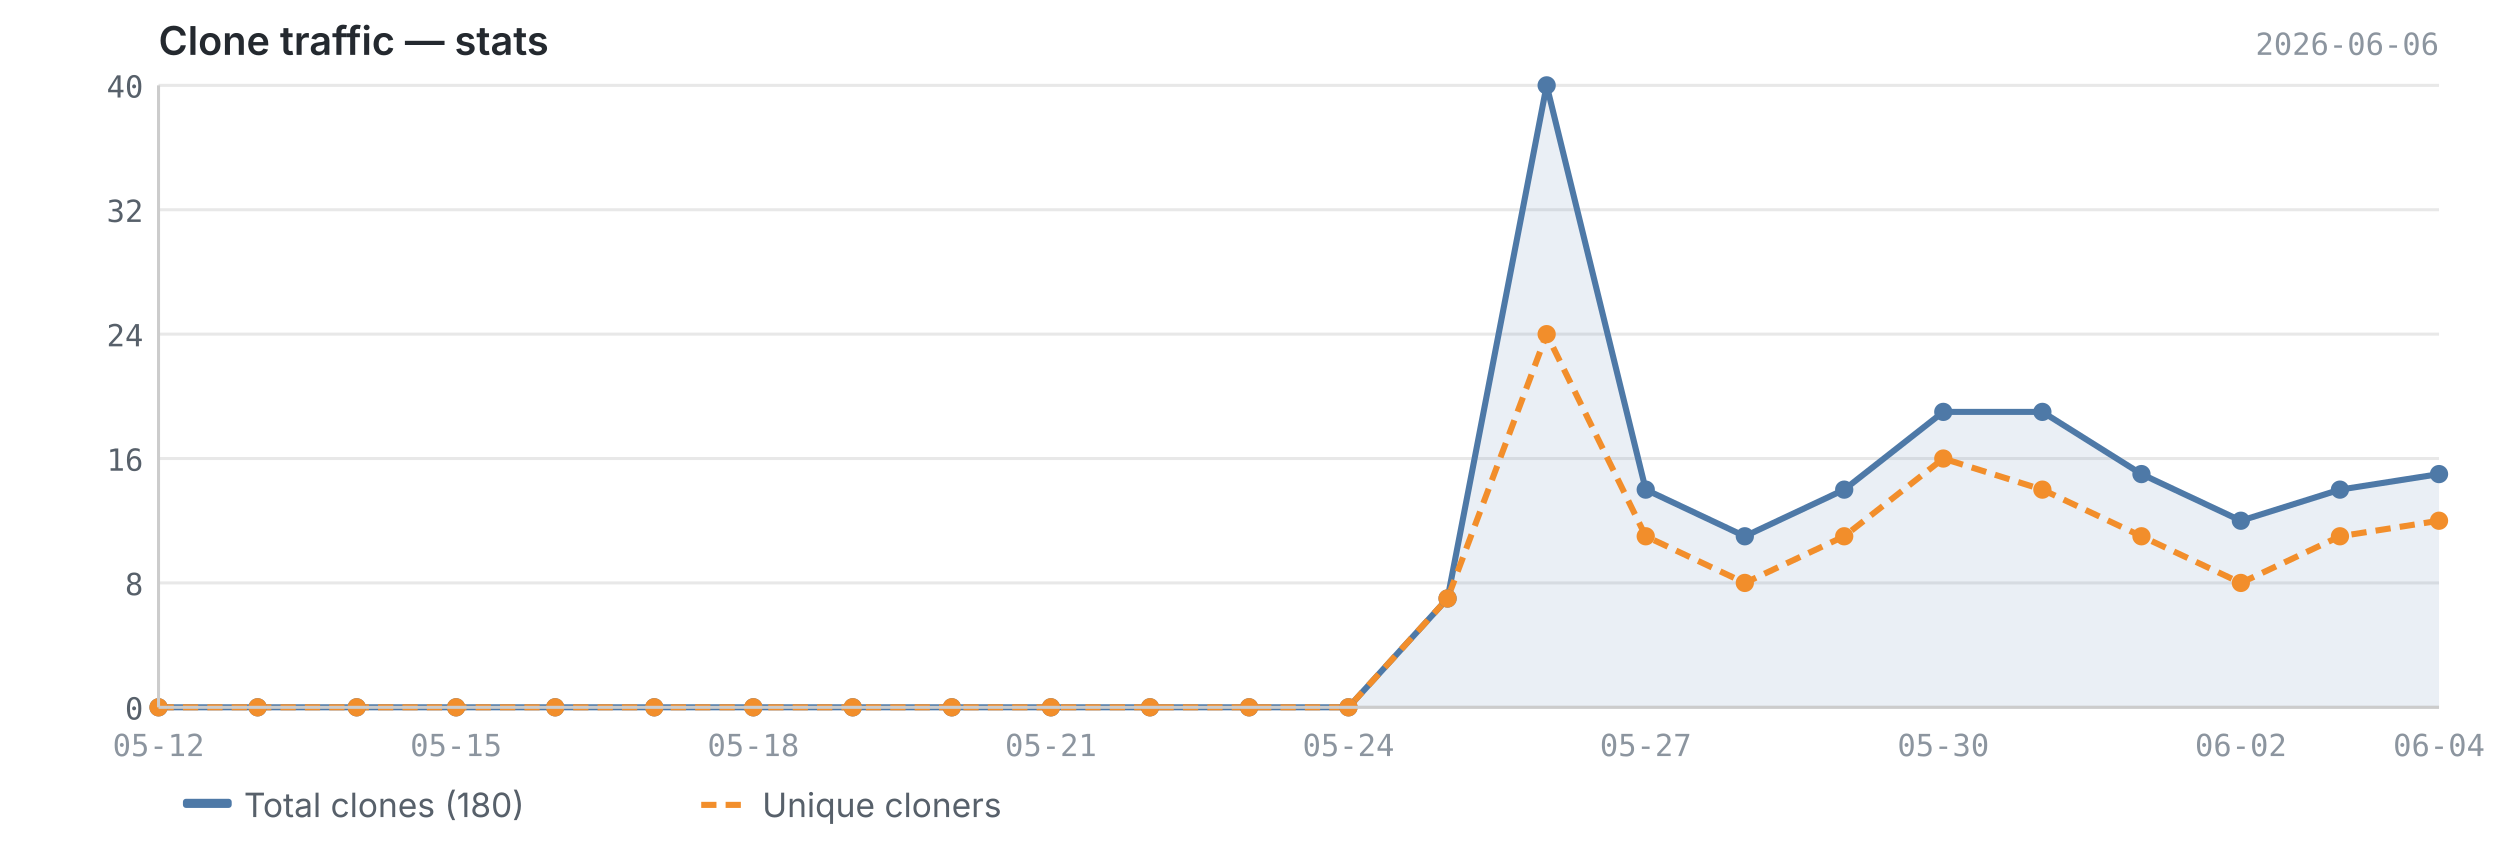
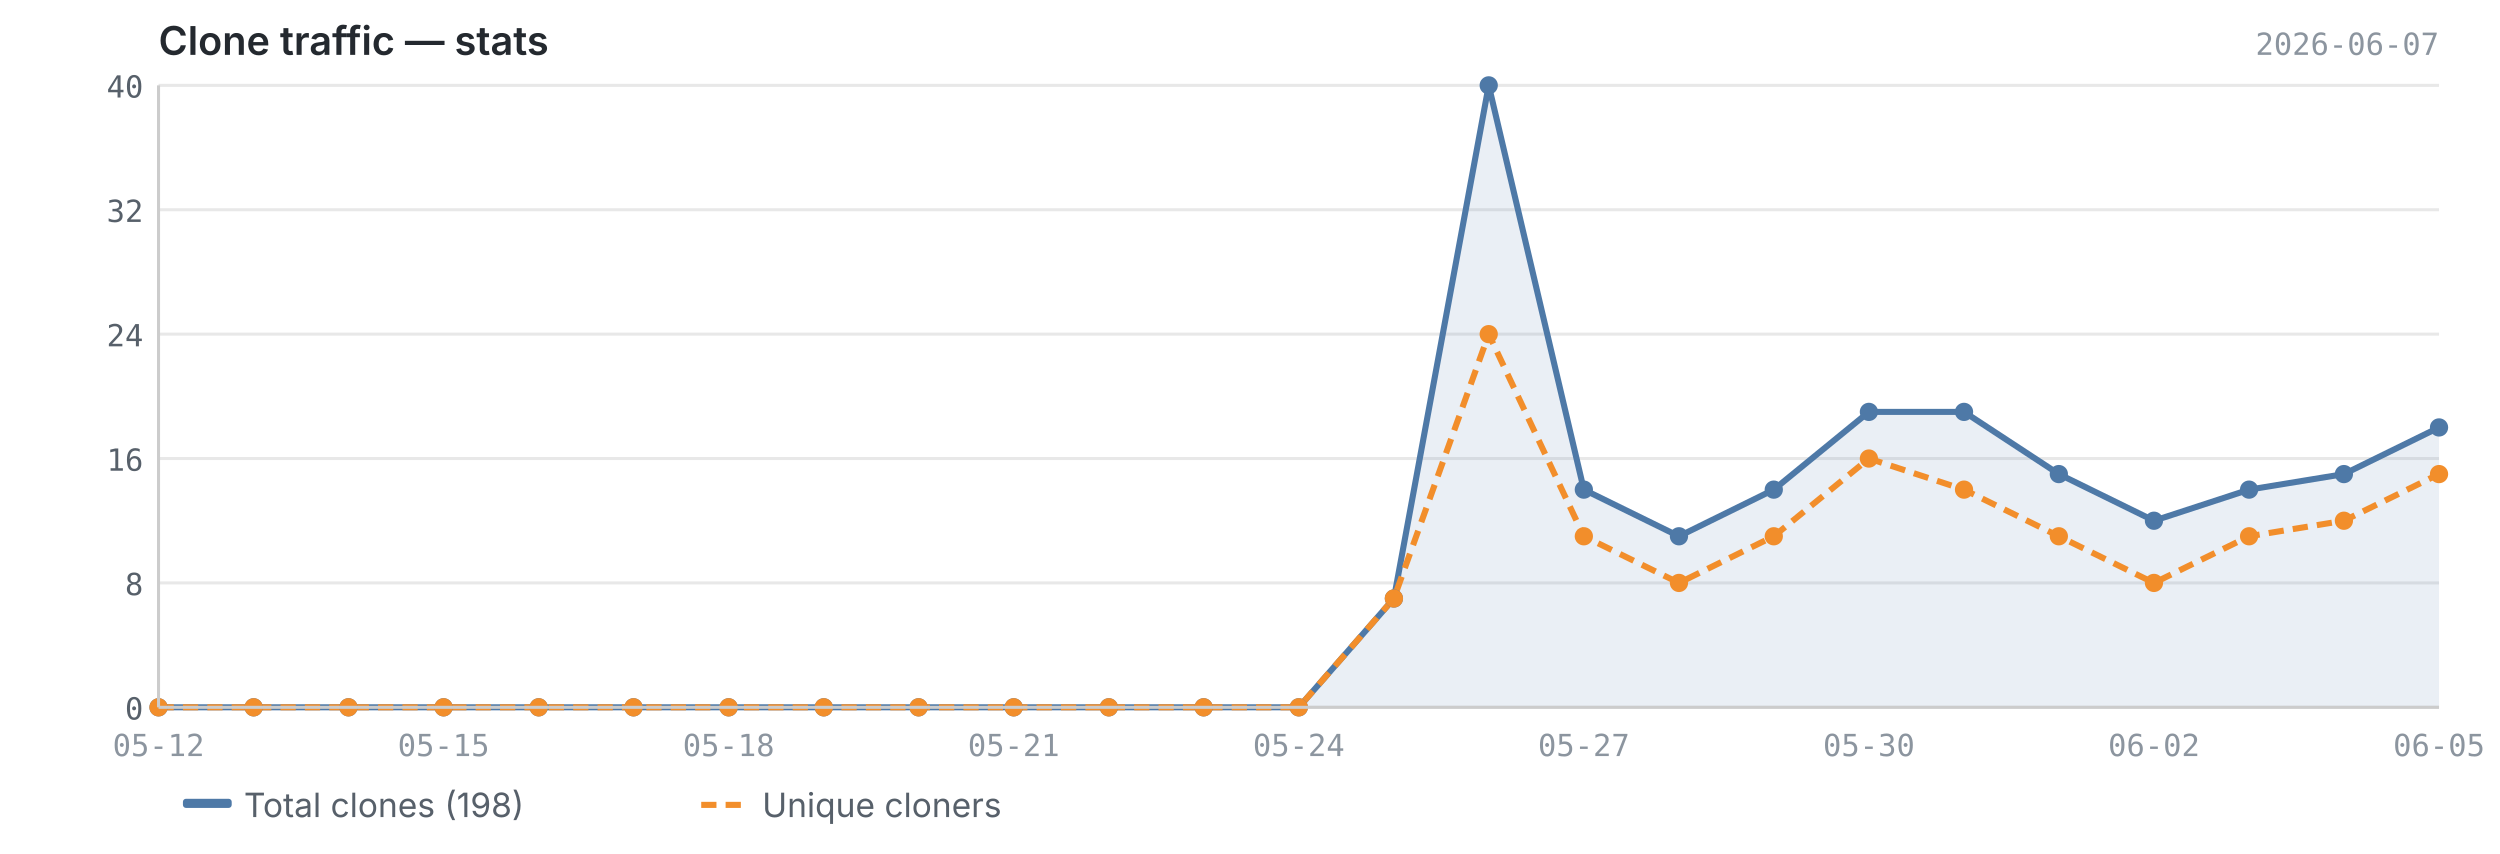
<svg xmlns="http://www.w3.org/2000/svg" viewBox="0 0 820 280" width="820" height="280">
  <text x="52" y="18" font-size="13" font-weight="600" fill="#24292f" font-family="-apple-system, BlinkMacSystemFont, 'Segoe UI', sans-serif">Clone traffic — stats</text>
-   <text x="800" y="18" font-size="10" fill="#8c959f" font-family="ui-monospace, SFMono-Regular, 'SF Mono', Menlo, monospace" text-anchor="end">2026-06-06</text>
+   <text x="800" y="18" font-size="10" fill="#8c959f" font-family="ui-monospace, SFMono-Regular, 'SF Mono', Menlo, monospace" text-anchor="end">2026-06-07</text>
  <line x1="52" y1="232.0" x2="800" y2="232.0" stroke="#e8e8e8" stroke-width="1" />
  <line x1="52" y1="191.2" x2="800" y2="191.2" stroke="#e8e8e8" stroke-width="1" />
  <line x1="52" y1="150.4" x2="800" y2="150.4" stroke="#e8e8e8" stroke-width="1" />
  <line x1="52" y1="109.6" x2="800" y2="109.6" stroke="#e8e8e8" stroke-width="1" />
  <line x1="52" y1="68.8" x2="800" y2="68.8" stroke="#e8e8e8" stroke-width="1" />
  <line x1="52" y1="28.0" x2="800" y2="28.0" stroke="#e8e8e8" stroke-width="1" />
-   <path d="M52.0,232.0 L52.0,232.0 L84.5,232.0 L117.0,232.0 L149.6,232.0 L182.1,232.0 L214.6,232.0 L247.1,232.0 L279.7,232.0 L312.2,232.0 L344.7,232.0 L377.2,232.0 L409.7,232.0 L442.3,232.0 L474.8,196.3 L507.3,28.0 L539.8,160.6 L572.3,175.9 L604.9,160.6 L637.4,135.1 L669.9,135.1 L702.4,155.5 L735.0,170.8 L767.5,160.6 L800.0,155.5 L800.0,232.0 L52.0,232.0Z" fill="#4e79a7" opacity="0.12" />
-   <polyline points="52.0,232.0 84.5,232.0 117.0,232.0 149.6,232.0 182.1,232.0 214.6,232.0 247.1,232.0 279.7,232.0 312.2,232.0 344.7,232.0 377.2,232.0 409.7,232.0 442.3,232.0 474.8,196.3 507.3,28.0 539.8,160.6 572.3,175.9 604.9,160.6 637.4,135.1 669.9,135.1 702.4,155.5 735.0,170.8 767.5,160.6 800.0,155.5" fill="none" stroke="#4e79a7" stroke-width="2" stroke-linejoin="round" />
-   <polyline points="52.0,232.0 84.5,232.0 117.0,232.0 149.6,232.0 182.1,232.0 214.6,232.0 247.1,232.0 279.7,232.0 312.2,232.0 344.7,232.0 377.2,232.0 409.7,232.0 442.3,232.0 474.8,196.3 507.3,109.6 539.8,175.9 572.3,191.2 604.9,175.9 637.4,150.4 669.9,160.6 702.4,175.9 735.0,191.2 767.5,175.9 800.0,170.8" fill="none" stroke="#f28e2b" stroke-width="2" stroke-linejoin="round" stroke-dasharray="5,3" />
+   <path d="M52.0,232.0 L52.0,232.0 L83.2,232.0 L114.3,232.0 L145.5,232.0 L176.7,232.0 L207.8,232.0 L239.0,232.0 L270.2,232.0 L301.3,232.0 L332.5,232.0 L363.7,232.0 L394.8,232.0 L426.0,232.0 L457.2,196.3 L488.3,28.0 L519.5,160.6 L550.7,175.9 L581.8,160.6 L613.0,135.1 L644.2,135.1 L675.3,155.5 L706.5,170.8 L737.7,160.6 L768.8,155.5 L800.0,140.2 L800.0,232.0 L52.0,232.0Z" fill="#4e79a7" opacity="0.12" />
+   <polyline points="52.0,232.0 83.2,232.0 114.3,232.0 145.5,232.0 176.7,232.0 207.8,232.0 239.0,232.0 270.2,232.0 301.3,232.0 332.5,232.0 363.7,232.0 394.8,232.0 426.0,232.0 457.2,196.3 488.3,28.0 519.5,160.6 550.7,175.9 581.8,160.6 613.0,135.1 644.2,135.1 675.3,155.5 706.5,170.8 737.7,160.6 768.8,155.5 800.0,140.2" fill="none" stroke="#4e79a7" stroke-width="2" stroke-linejoin="round" />
+   <polyline points="52.0,232.0 83.2,232.0 114.3,232.0 145.5,232.0 176.7,232.0 207.8,232.0 239.0,232.0 270.2,232.0 301.3,232.0 332.5,232.0 363.7,232.0 394.8,232.0 426.0,232.0 457.2,196.3 488.3,109.6 519.5,175.9 550.7,191.2 581.8,175.9 613.0,150.4 644.2,160.6 675.3,175.9 706.5,191.2 737.7,175.9 768.8,170.8 800.0,155.5" fill="none" stroke="#f28e2b" stroke-width="2" stroke-linejoin="round" stroke-dasharray="5,3" />
  <circle cx="52.0" cy="232.0" r="3" fill="#4e79a7" />
-   <circle cx="84.5" cy="232.0" r="3" fill="#4e79a7" />
-   <circle cx="117.0" cy="232.0" r="3" fill="#4e79a7" />
-   <circle cx="149.6" cy="232.0" r="3" fill="#4e79a7" />
-   <circle cx="182.1" cy="232.0" r="3" fill="#4e79a7" />
-   <circle cx="214.6" cy="232.0" r="3" fill="#4e79a7" />
-   <circle cx="247.1" cy="232.0" r="3" fill="#4e79a7" />
-   <circle cx="279.7" cy="232.0" r="3" fill="#4e79a7" />
-   <circle cx="312.2" cy="232.0" r="3" fill="#4e79a7" />
-   <circle cx="344.7" cy="232.0" r="3" fill="#4e79a7" />
-   <circle cx="377.2" cy="232.0" r="3" fill="#4e79a7" />
-   <circle cx="409.7" cy="232.0" r="3" fill="#4e79a7" />
-   <circle cx="442.3" cy="232.0" r="3" fill="#4e79a7" />
-   <circle cx="474.8" cy="196.3" r="3" fill="#4e79a7" />
-   <circle cx="507.3" cy="28.0" r="3" fill="#4e79a7" />
-   <circle cx="539.8" cy="160.6" r="3" fill="#4e79a7" />
-   <circle cx="572.3" cy="175.9" r="3" fill="#4e79a7" />
-   <circle cx="604.9" cy="160.6" r="3" fill="#4e79a7" />
-   <circle cx="637.4" cy="135.1" r="3" fill="#4e79a7" />
-   <circle cx="669.9" cy="135.1" r="3" fill="#4e79a7" />
-   <circle cx="702.4" cy="155.5" r="3" fill="#4e79a7" />
-   <circle cx="735.0" cy="170.8" r="3" fill="#4e79a7" />
-   <circle cx="767.5" cy="160.6" r="3" fill="#4e79a7" />
-   <circle cx="800.0" cy="155.5" r="3" fill="#4e79a7" />
+   <circle cx="83.2" cy="232.0" r="3" fill="#4e79a7" />
+   <circle cx="114.3" cy="232.0" r="3" fill="#4e79a7" />
+   <circle cx="145.5" cy="232.0" r="3" fill="#4e79a7" />
+   <circle cx="176.7" cy="232.0" r="3" fill="#4e79a7" />
+   <circle cx="207.8" cy="232.0" r="3" fill="#4e79a7" />
+   <circle cx="239.0" cy="232.0" r="3" fill="#4e79a7" />
+   <circle cx="270.2" cy="232.0" r="3" fill="#4e79a7" />
+   <circle cx="301.3" cy="232.0" r="3" fill="#4e79a7" />
+   <circle cx="332.5" cy="232.0" r="3" fill="#4e79a7" />
+   <circle cx="363.7" cy="232.0" r="3" fill="#4e79a7" />
+   <circle cx="394.8" cy="232.0" r="3" fill="#4e79a7" />
+   <circle cx="426.0" cy="232.0" r="3" fill="#4e79a7" />
+   <circle cx="457.2" cy="196.3" r="3" fill="#4e79a7" />
+   <circle cx="488.3" cy="28.0" r="3" fill="#4e79a7" />
+   <circle cx="519.5" cy="160.6" r="3" fill="#4e79a7" />
+   <circle cx="550.7" cy="175.9" r="3" fill="#4e79a7" />
+   <circle cx="581.8" cy="160.6" r="3" fill="#4e79a7" />
+   <circle cx="613.0" cy="135.1" r="3" fill="#4e79a7" />
+   <circle cx="644.2" cy="135.1" r="3" fill="#4e79a7" />
+   <circle cx="675.3" cy="155.5" r="3" fill="#4e79a7" />
+   <circle cx="706.5" cy="170.8" r="3" fill="#4e79a7" />
+   <circle cx="737.7" cy="160.6" r="3" fill="#4e79a7" />
+   <circle cx="768.8" cy="155.5" r="3" fill="#4e79a7" />
+   <circle cx="800.0" cy="140.2" r="3" fill="#4e79a7" />
  <circle cx="52.0" cy="232.0" r="3" fill="#f28e2b" />
-   <circle cx="84.5" cy="232.0" r="3" fill="#f28e2b" />
-   <circle cx="117.0" cy="232.0" r="3" fill="#f28e2b" />
-   <circle cx="149.6" cy="232.0" r="3" fill="#f28e2b" />
-   <circle cx="182.1" cy="232.0" r="3" fill="#f28e2b" />
-   <circle cx="214.6" cy="232.0" r="3" fill="#f28e2b" />
-   <circle cx="247.1" cy="232.0" r="3" fill="#f28e2b" />
-   <circle cx="279.7" cy="232.0" r="3" fill="#f28e2b" />
-   <circle cx="312.2" cy="232.0" r="3" fill="#f28e2b" />
-   <circle cx="344.7" cy="232.0" r="3" fill="#f28e2b" />
-   <circle cx="377.2" cy="232.0" r="3" fill="#f28e2b" />
-   <circle cx="409.7" cy="232.0" r="3" fill="#f28e2b" />
-   <circle cx="442.3" cy="232.0" r="3" fill="#f28e2b" />
-   <circle cx="474.8" cy="196.3" r="3" fill="#f28e2b" />
-   <circle cx="507.3" cy="109.6" r="3" fill="#f28e2b" />
-   <circle cx="539.8" cy="175.9" r="3" fill="#f28e2b" />
-   <circle cx="572.3" cy="191.2" r="3" fill="#f28e2b" />
-   <circle cx="604.9" cy="175.9" r="3" fill="#f28e2b" />
-   <circle cx="637.4" cy="150.4" r="3" fill="#f28e2b" />
-   <circle cx="669.9" cy="160.6" r="3" fill="#f28e2b" />
-   <circle cx="702.4" cy="175.9" r="3" fill="#f28e2b" />
-   <circle cx="735.0" cy="191.2" r="3" fill="#f28e2b" />
-   <circle cx="767.5" cy="175.9" r="3" fill="#f28e2b" />
-   <circle cx="800.0" cy="170.8" r="3" fill="#f28e2b" />
+   <circle cx="83.2" cy="232.0" r="3" fill="#f28e2b" />
+   <circle cx="114.3" cy="232.0" r="3" fill="#f28e2b" />
+   <circle cx="145.5" cy="232.0" r="3" fill="#f28e2b" />
+   <circle cx="176.7" cy="232.0" r="3" fill="#f28e2b" />
+   <circle cx="207.8" cy="232.0" r="3" fill="#f28e2b" />
+   <circle cx="239.0" cy="232.0" r="3" fill="#f28e2b" />
+   <circle cx="270.2" cy="232.0" r="3" fill="#f28e2b" />
+   <circle cx="301.3" cy="232.0" r="3" fill="#f28e2b" />
+   <circle cx="332.5" cy="232.0" r="3" fill="#f28e2b" />
+   <circle cx="363.7" cy="232.0" r="3" fill="#f28e2b" />
+   <circle cx="394.8" cy="232.0" r="3" fill="#f28e2b" />
+   <circle cx="426.0" cy="232.0" r="3" fill="#f28e2b" />
+   <circle cx="457.2" cy="196.3" r="3" fill="#f28e2b" />
+   <circle cx="488.3" cy="109.6" r="3" fill="#f28e2b" />
+   <circle cx="519.5" cy="175.9" r="3" fill="#f28e2b" />
+   <circle cx="550.7" cy="191.2" r="3" fill="#f28e2b" />
+   <circle cx="581.8" cy="175.9" r="3" fill="#f28e2b" />
+   <circle cx="613.0" cy="150.4" r="3" fill="#f28e2b" />
+   <circle cx="644.2" cy="160.6" r="3" fill="#f28e2b" />
+   <circle cx="675.3" cy="175.9" r="3" fill="#f28e2b" />
+   <circle cx="706.5" cy="191.2" r="3" fill="#f28e2b" />
+   <circle cx="737.7" cy="175.9" r="3" fill="#f28e2b" />
+   <circle cx="768.8" cy="170.8" r="3" fill="#f28e2b" />
+   <circle cx="800.0" cy="155.5" r="3" fill="#f28e2b" />
  <line x1="52" y1="28" x2="52" y2="232" stroke="#cccccc" stroke-width="1" />
  <line x1="52" y1="232" x2="800" y2="232" stroke="#cccccc" stroke-width="1" />
  <text x="47" y="236.0" text-anchor="end" font-size="10" fill="#57606a" font-family="ui-monospace, SFMono-Regular, 'SF Mono', Menlo, monospace">0</text>
  <text x="47" y="195.2" text-anchor="end" font-size="10" fill="#57606a" font-family="ui-monospace, SFMono-Regular, 'SF Mono', Menlo, monospace">8</text>
  <text x="47" y="154.4" text-anchor="end" font-size="10" fill="#57606a" font-family="ui-monospace, SFMono-Regular, 'SF Mono', Menlo, monospace">16</text>
  <text x="47" y="113.6" text-anchor="end" font-size="10" fill="#57606a" font-family="ui-monospace, SFMono-Regular, 'SF Mono', Menlo, monospace">24</text>
  <text x="47" y="72.8" text-anchor="end" font-size="10" fill="#57606a" font-family="ui-monospace, SFMono-Regular, 'SF Mono', Menlo, monospace">32</text>
  <text x="47" y="32.0" text-anchor="end" font-size="10" fill="#57606a" font-family="ui-monospace, SFMono-Regular, 'SF Mono', Menlo, monospace">40</text>
  <text x="52.0" y="248" text-anchor="middle" font-size="10" fill="#8c959f" font-family="ui-monospace, SFMono-Regular, 'SF Mono', Menlo, monospace">05-12</text>
-   <text x="149.6" y="248" text-anchor="middle" font-size="10" fill="#8c959f" font-family="ui-monospace, SFMono-Regular, 'SF Mono', Menlo, monospace">05-15</text>
-   <text x="247.1" y="248" text-anchor="middle" font-size="10" fill="#8c959f" font-family="ui-monospace, SFMono-Regular, 'SF Mono', Menlo, monospace">05-18</text>
-   <text x="344.7" y="248" text-anchor="middle" font-size="10" fill="#8c959f" font-family="ui-monospace, SFMono-Regular, 'SF Mono', Menlo, monospace">05-21</text>
-   <text x="442.3" y="248" text-anchor="middle" font-size="10" fill="#8c959f" font-family="ui-monospace, SFMono-Regular, 'SF Mono', Menlo, monospace">05-24</text>
-   <text x="539.8" y="248" text-anchor="middle" font-size="10" fill="#8c959f" font-family="ui-monospace, SFMono-Regular, 'SF Mono', Menlo, monospace">05-27</text>
-   <text x="637.4" y="248" text-anchor="middle" font-size="10" fill="#8c959f" font-family="ui-monospace, SFMono-Regular, 'SF Mono', Menlo, monospace">05-30</text>
-   <text x="735.0" y="248" text-anchor="middle" font-size="10" fill="#8c959f" font-family="ui-monospace, SFMono-Regular, 'SF Mono', Menlo, monospace">06-02</text>
-   <text x="800.0" y="248" text-anchor="middle" font-size="10" fill="#8c959f" font-family="ui-monospace, SFMono-Regular, 'SF Mono', Menlo, monospace">06-04</text>
+   <text x="145.5" y="248" text-anchor="middle" font-size="10" fill="#8c959f" font-family="ui-monospace, SFMono-Regular, 'SF Mono', Menlo, monospace">05-15</text>
+   <text x="239.0" y="248" text-anchor="middle" font-size="10" fill="#8c959f" font-family="ui-monospace, SFMono-Regular, 'SF Mono', Menlo, monospace">05-18</text>
+   <text x="332.5" y="248" text-anchor="middle" font-size="10" fill="#8c959f" font-family="ui-monospace, SFMono-Regular, 'SF Mono', Menlo, monospace">05-21</text>
+   <text x="426.0" y="248" text-anchor="middle" font-size="10" fill="#8c959f" font-family="ui-monospace, SFMono-Regular, 'SF Mono', Menlo, monospace">05-24</text>
+   <text x="519.5" y="248" text-anchor="middle" font-size="10" fill="#8c959f" font-family="ui-monospace, SFMono-Regular, 'SF Mono', Menlo, monospace">05-27</text>
+   <text x="613.0" y="248" text-anchor="middle" font-size="10" fill="#8c959f" font-family="ui-monospace, SFMono-Regular, 'SF Mono', Menlo, monospace">05-30</text>
+   <text x="706.5" y="248" text-anchor="middle" font-size="10" fill="#8c959f" font-family="ui-monospace, SFMono-Regular, 'SF Mono', Menlo, monospace">06-02</text>
+   <text x="800.0" y="248" text-anchor="middle" font-size="10" fill="#8c959f" font-family="ui-monospace, SFMono-Regular, 'SF Mono', Menlo, monospace">06-05</text>
  <rect x="60" y="262" width="16" height="3" fill="#4e79a7" rx="1" />
-   <text x="80" y="268" font-size="11" fill="#57606a" font-family="-apple-system, BlinkMacSystemFont, 'Segoe UI', sans-serif">Total clones (180)</text>
+   <text x="80" y="268" font-size="11" fill="#57606a" font-family="-apple-system, BlinkMacSystemFont, 'Segoe UI', sans-serif">Total clones (198)</text>
  <line x1="230" y1="264" x2="246" y2="264" stroke="#f28e2b" stroke-width="2" stroke-dasharray="5,3" />
  <text x="250" y="268" font-size="11" fill="#57606a" font-family="-apple-system, BlinkMacSystemFont, 'Segoe UI', sans-serif">Unique cloners</text>
</svg>
